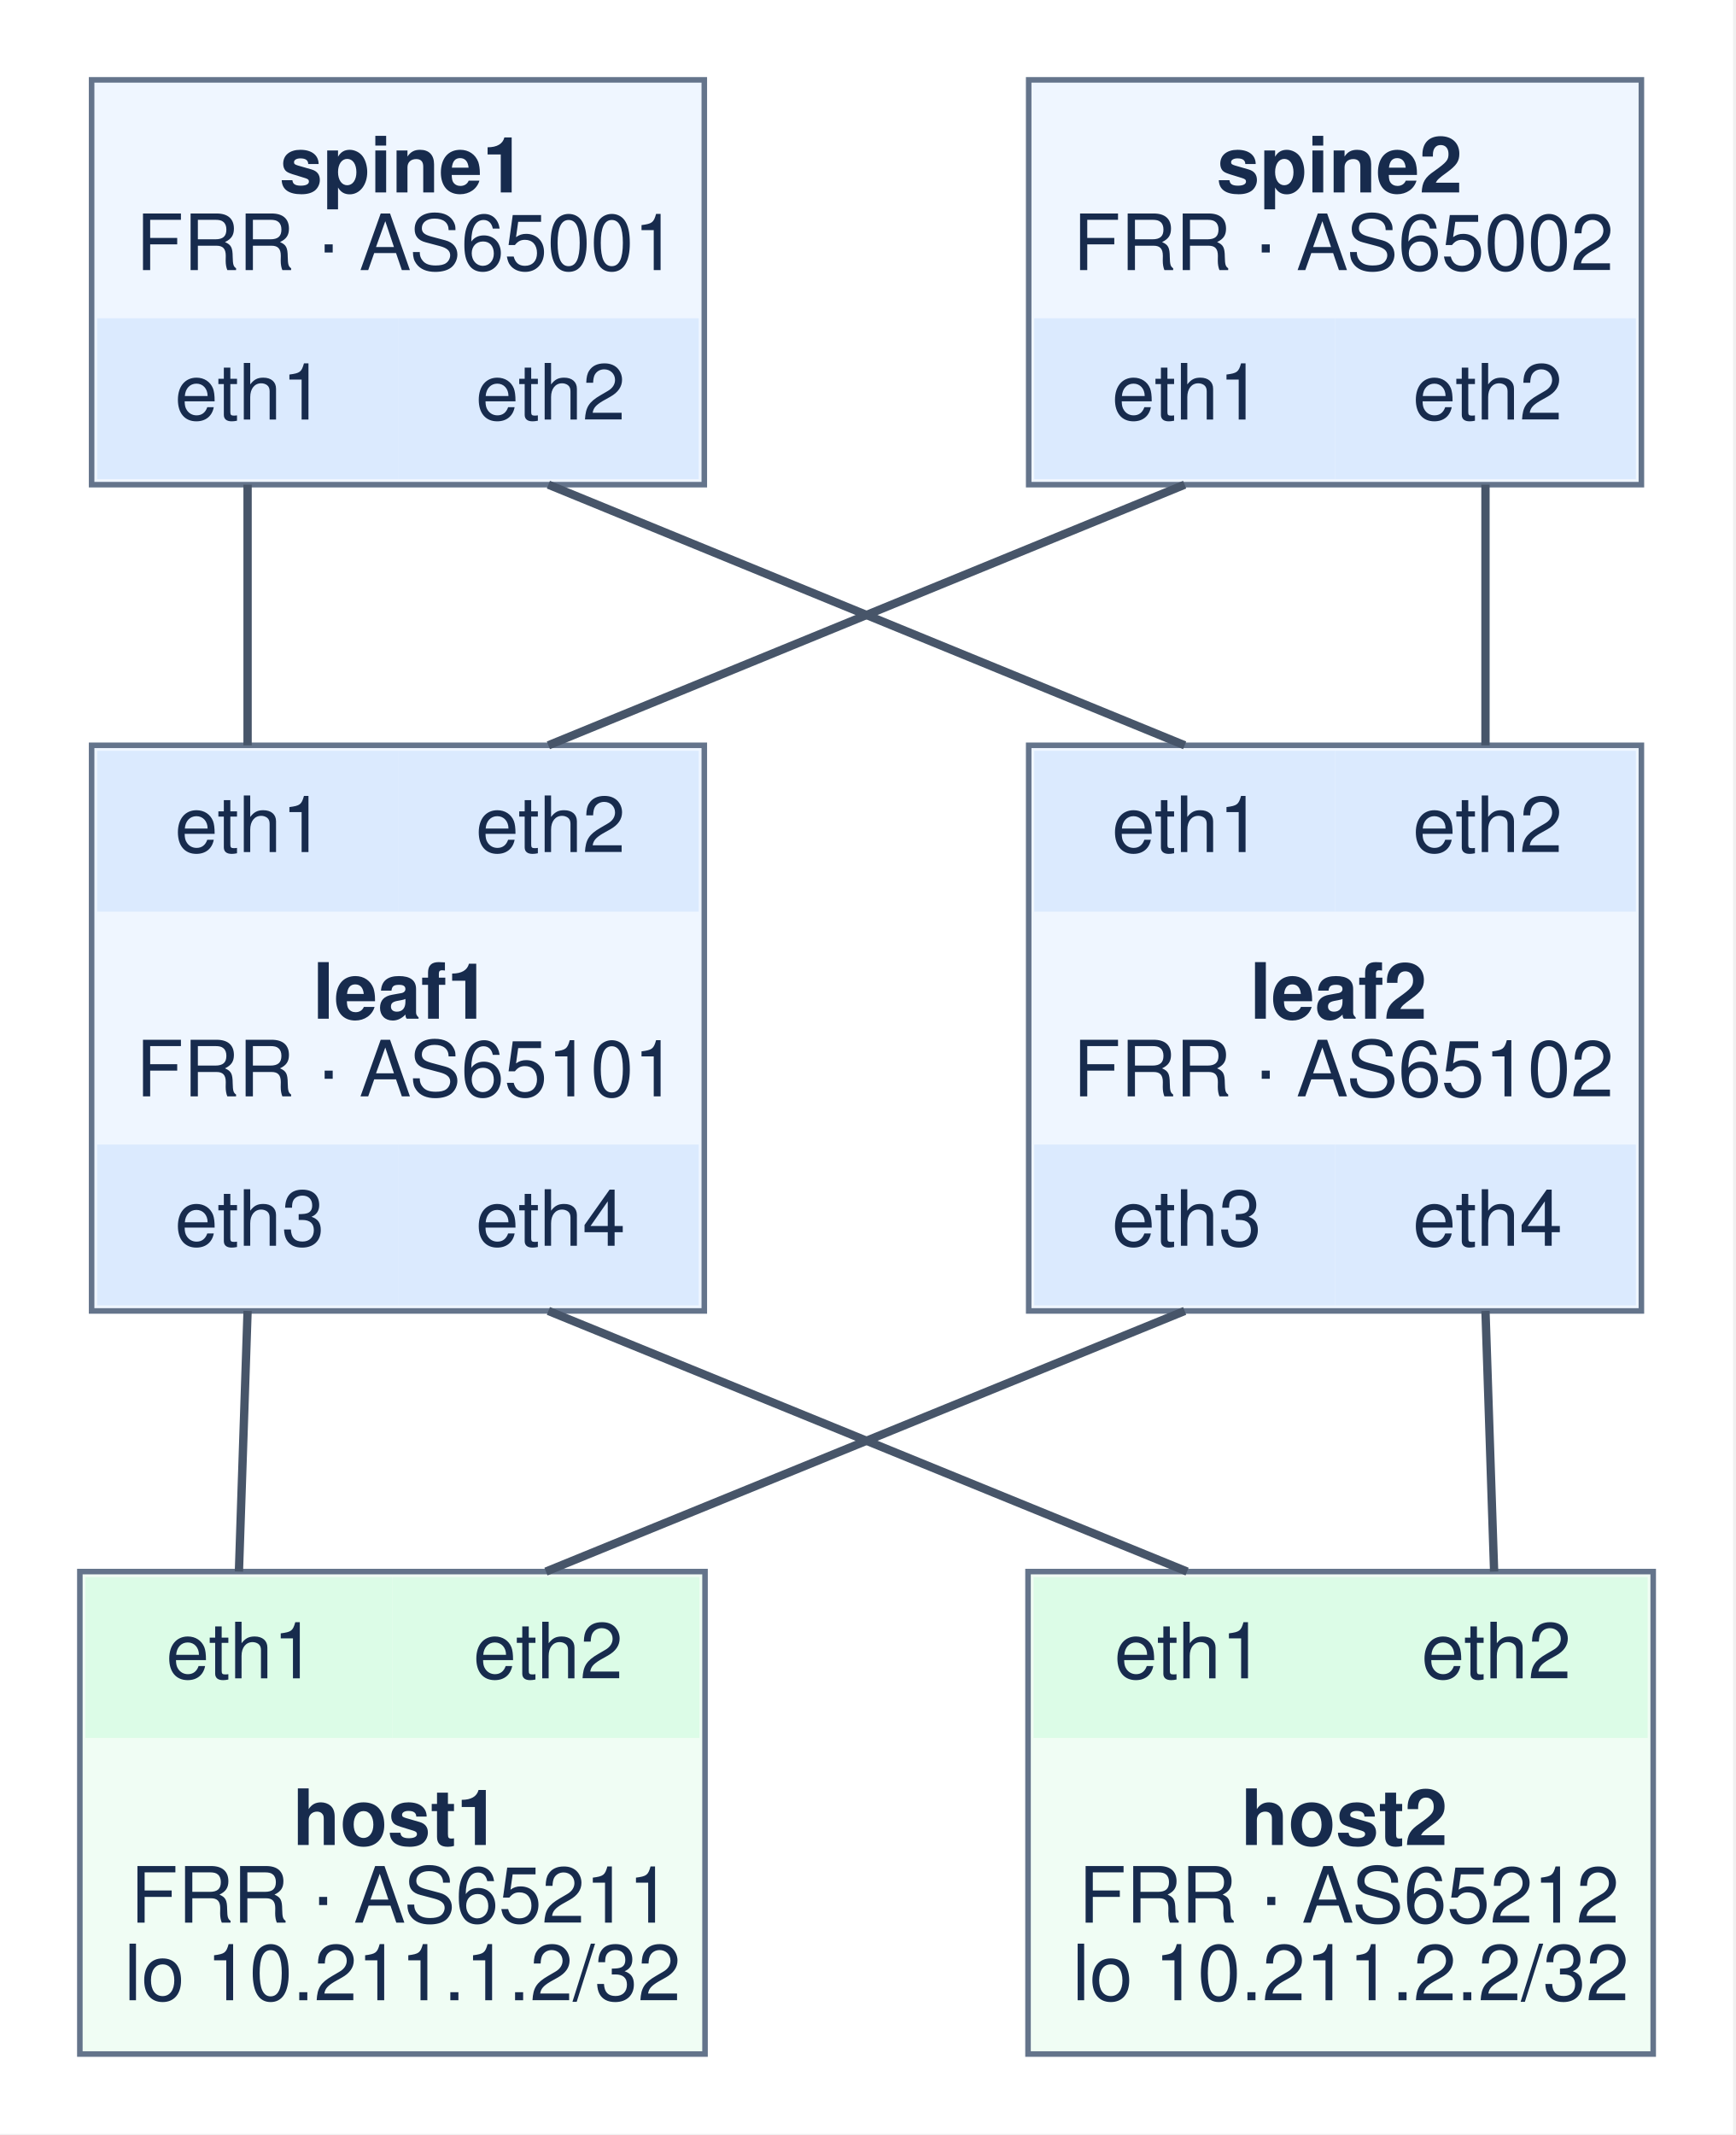
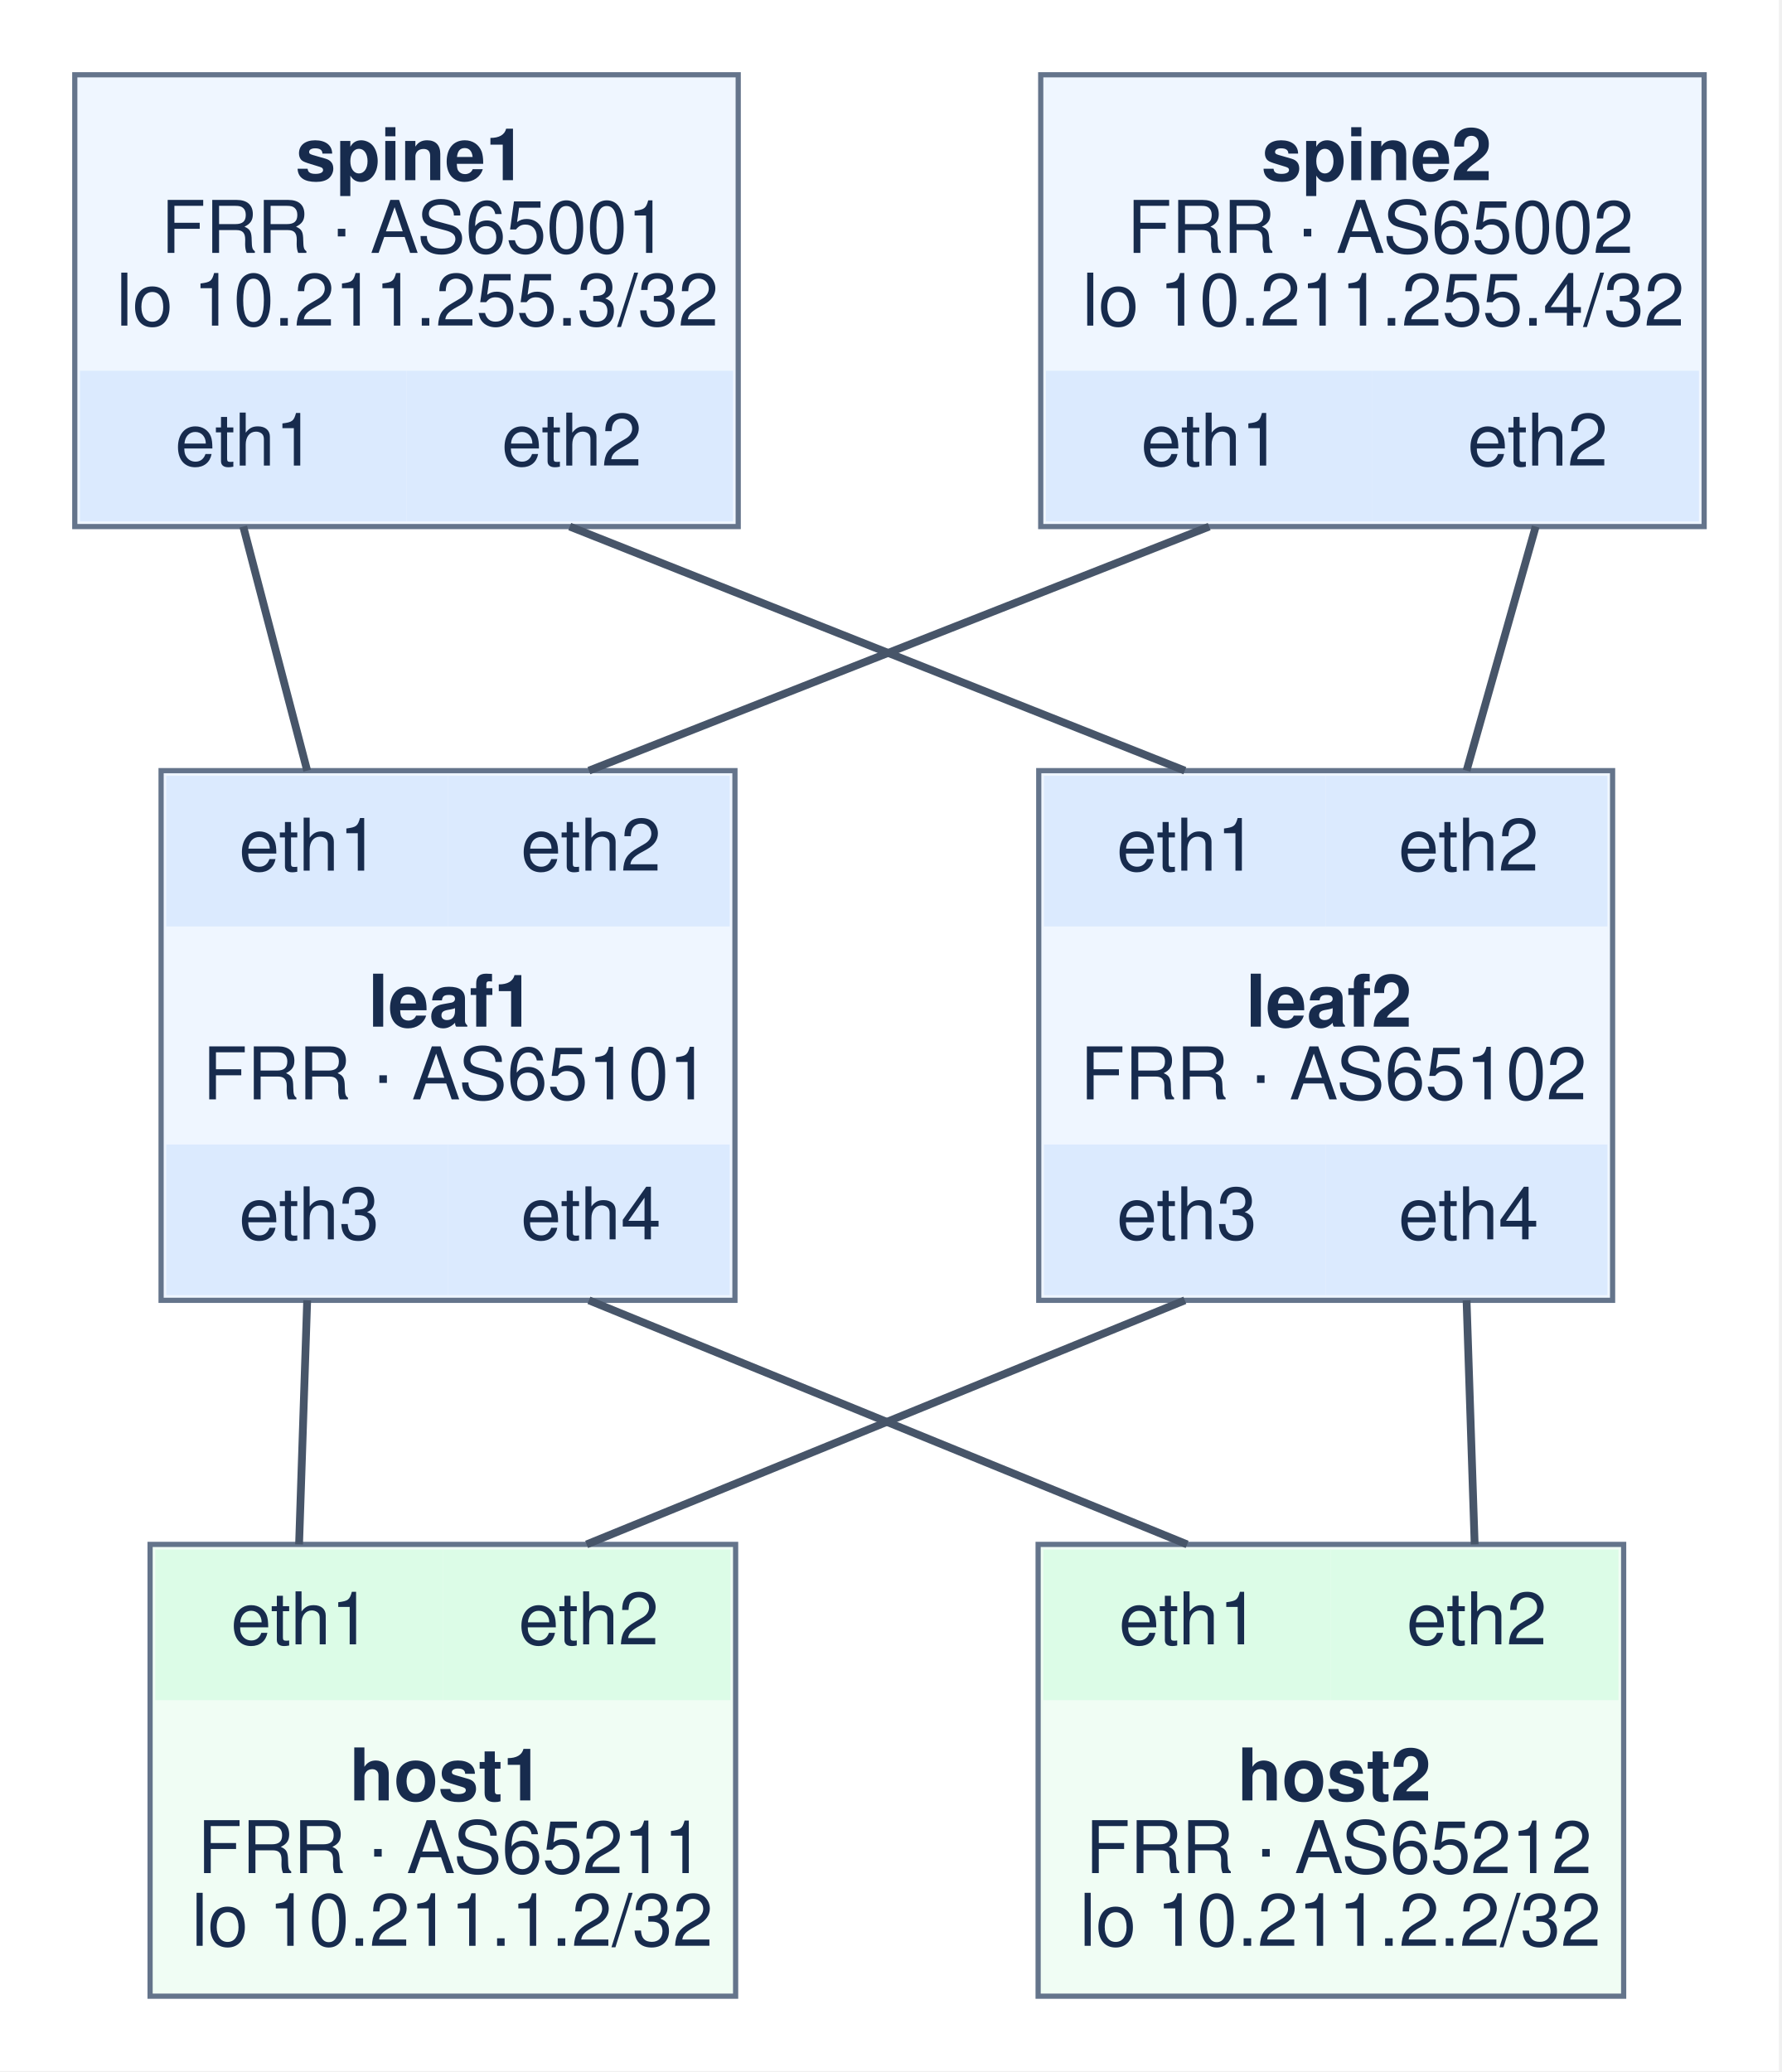
- <svg xmlns="http://www.w3.org/2000/svg" width="313pt" height="385pt" viewBox="0.00 0.00 313.00 385.00">
-   <g id="graph0" class="graph" transform="scale(1 1) rotate(0) translate(14.4 370.4)">
-     <polygon fill="#ffffff" stroke="none" points="-14.4,14.4 -14.4,-370.4 298.15,-370.4 298.15,14.4 -14.4,14.4" />
+ <svg xmlns="http://www.w3.org/2000/svg" width="343pt" height="399pt" viewBox="0.00 0.00 343.00 399.00">
+   <g id="graph0" class="graph" transform="scale(1 1) rotate(0) translate(14.4 384.4)">
+     <polygon fill="#ffffff" stroke="none" points="-14.4,14.4 -14.4,-384.4 328.15,-384.4 328.15,14.4 -14.4,14.4" />
    <g id="node1" class="node">
-       <polygon fill="#eff6ff" stroke="none" points="2.12,-283 2.12,-356 112.62,-356 112.62,-283 2.12,-283" />
-       <text xml:space="preserve" text-anchor="start" x="36" y="-335.7" font-family="Helvetica,sans-Serif" font-weight="bold" font-size="14.00" fill="#172b4d">spine1</text>
-       <text xml:space="preserve" text-anchor="start" x="10.12" y="-321.7" font-family="Helvetica,sans-Serif" font-size="14.00" fill="#172b4d">FRR · AS65001</text>
-       <polygon fill="#dbeafe" stroke="none" points="3.12,-284 3.12,-313 57.38,-313 57.38,-284 3.12,-284" />
-       <text xml:space="preserve" text-anchor="start" x="17.12" y="-294.75" font-family="Helvetica,sans-Serif" font-size="14.00" fill="#172b4d">eth1</text>
-       <polygon fill="#dbeafe" stroke="none" points="57.38,-284 57.38,-313 111.62,-313 111.62,-284 57.38,-284" />
-       <text xml:space="preserve" text-anchor="start" x="71.38" y="-294.75" font-family="Helvetica,sans-Serif" font-size="14.00" fill="#172b4d">eth2</text>
-       <polygon fill="none" stroke="#64748b" points="2.12,-283 2.12,-356 112.62,-356 112.62,-283 2.12,-283" />
+       <polygon fill="#eff6ff" stroke="none" points="0,-283 0,-370 127.75,-370 127.75,-283 0,-283" />
+       <text xml:space="preserve" text-anchor="start" x="42.5" y="-349.7" font-family="Helvetica,sans-Serif" font-weight="bold" font-size="14.00" fill="#172b4d">spine1</text>
+       <text xml:space="preserve" text-anchor="start" x="16.62" y="-335.7" font-family="Helvetica,sans-Serif" font-size="14.00" fill="#172b4d">FRR · AS65001</text>
+       <text xml:space="preserve" text-anchor="start" x="8" y="-321.7" font-family="Helvetica,sans-Serif" font-size="14.00" fill="#172b4d">lo 10.211.255.3/32</text>
+       <polygon fill="#dbeafe" stroke="none" points="1,-284 1,-313 63.88,-313 63.88,-284 1,-284" />
+       <text xml:space="preserve" text-anchor="start" x="19.31" y="-294.75" font-family="Helvetica,sans-Serif" font-size="14.00" fill="#172b4d">eth1</text>
+       <polygon fill="#dbeafe" stroke="none" points="63.88,-284 63.88,-313 126.75,-313 126.75,-284 63.88,-284" />
+       <text xml:space="preserve" text-anchor="start" x="82.19" y="-294.75" font-family="Helvetica,sans-Serif" font-size="14.00" fill="#172b4d">eth2</text>
+       <polygon fill="none" stroke="#64748b" points="0,-283 0,-370 127.75,-370 127.75,-283 0,-283" />
    </g>
    <g id="node3" class="node">
-       <polygon fill="#eff6ff" stroke="none" points="2.12,-134 2.12,-236 112.62,-236 112.62,-134 2.12,-134" />
-       <polygon fill="#dbeafe" stroke="none" points="3.12,-206 3.12,-235 57.38,-235 57.38,-206 3.12,-206" />
-       <text xml:space="preserve" text-anchor="start" x="17.12" y="-216.75" font-family="Helvetica,sans-Serif" font-size="14.00" fill="#172b4d">eth1</text>
-       <polygon fill="#dbeafe" stroke="none" points="57.38,-206 57.38,-235 111.62,-235 111.62,-206 57.38,-206" />
-       <text xml:space="preserve" text-anchor="start" x="71.38" y="-216.75" font-family="Helvetica,sans-Serif" font-size="14.00" fill="#172b4d">eth2</text>
-       <text xml:space="preserve" text-anchor="start" x="42" y="-186.7" font-family="Helvetica,sans-Serif" font-weight="bold" font-size="14.00" fill="#172b4d">leaf1</text>
-       <text xml:space="preserve" text-anchor="start" x="10.12" y="-172.7" font-family="Helvetica,sans-Serif" font-size="14.00" fill="#172b4d">FRR · AS65101</text>
-       <polygon fill="#dbeafe" stroke="none" points="3.12,-135 3.12,-164 57.38,-164 57.38,-135 3.12,-135" />
-       <text xml:space="preserve" text-anchor="start" x="17.12" y="-145.75" font-family="Helvetica,sans-Serif" font-size="14.00" fill="#172b4d">eth3</text>
-       <polygon fill="#dbeafe" stroke="none" points="57.38,-135 57.38,-164 111.62,-164 111.62,-135 57.38,-135" />
-       <text xml:space="preserve" text-anchor="start" x="71.38" y="-145.75" font-family="Helvetica,sans-Serif" font-size="14.00" fill="#172b4d">eth4</text>
-       <polygon fill="none" stroke="#64748b" points="2.12,-134 2.12,-236 112.62,-236 112.62,-134 2.12,-134" />
+       <polygon fill="#eff6ff" stroke="none" points="16.62,-134 16.62,-236 127.12,-236 127.12,-134 16.62,-134" />
+       <polygon fill="#dbeafe" stroke="none" points="17.62,-206 17.62,-235 71.88,-235 71.88,-206 17.62,-206" />
+       <text xml:space="preserve" text-anchor="start" x="31.62" y="-216.75" font-family="Helvetica,sans-Serif" font-size="14.00" fill="#172b4d">eth1</text>
+       <polygon fill="#dbeafe" stroke="none" points="71.88,-206 71.88,-235 126.12,-235 126.12,-206 71.88,-206" />
+       <text xml:space="preserve" text-anchor="start" x="85.88" y="-216.75" font-family="Helvetica,sans-Serif" font-size="14.00" fill="#172b4d">eth2</text>
+       <text xml:space="preserve" text-anchor="start" x="56.5" y="-186.7" font-family="Helvetica,sans-Serif" font-weight="bold" font-size="14.00" fill="#172b4d">leaf1</text>
+       <text xml:space="preserve" text-anchor="start" x="24.62" y="-172.7" font-family="Helvetica,sans-Serif" font-size="14.00" fill="#172b4d">FRR · AS65101</text>
+       <polygon fill="#dbeafe" stroke="none" points="17.62,-135 17.62,-164 71.88,-164 71.88,-135 17.62,-135" />
+       <text xml:space="preserve" text-anchor="start" x="31.62" y="-145.75" font-family="Helvetica,sans-Serif" font-size="14.00" fill="#172b4d">eth3</text>
+       <polygon fill="#dbeafe" stroke="none" points="71.88,-135 71.88,-164 126.12,-164 126.12,-135 71.88,-135" />
+       <text xml:space="preserve" text-anchor="start" x="85.88" y="-145.75" font-family="Helvetica,sans-Serif" font-size="14.00" fill="#172b4d">eth4</text>
+       <polygon fill="none" stroke="#64748b" points="16.62,-134 16.62,-236 127.12,-236 127.12,-134 16.62,-134" />
    </g>
    <g id="edge1" class="edge">
-       <path fill="none" stroke="#475569" stroke-width="1.5" d="M30.25,-283C30.25,-283 30.25,-236 30.25,-236" />
+       <path fill="none" stroke="#475569" stroke-width="1.5" d="M32.44,-283C32.44,-283 44.75,-236 44.75,-236" />
    </g>
    <g id="node4" class="node">
-       <polygon fill="#eff6ff" stroke="none" points="171.12,-134 171.12,-236 281.62,-236 281.62,-134 171.12,-134" />
-       <polygon fill="#dbeafe" stroke="none" points="172.12,-206 172.12,-235 226.38,-235 226.38,-206 172.12,-206" />
-       <text xml:space="preserve" text-anchor="start" x="186.12" y="-216.75" font-family="Helvetica,sans-Serif" font-size="14.00" fill="#172b4d">eth1</text>
-       <polygon fill="#dbeafe" stroke="none" points="226.38,-206 226.38,-235 280.62,-235 280.62,-206 226.38,-206" />
-       <text xml:space="preserve" text-anchor="start" x="240.38" y="-216.75" font-family="Helvetica,sans-Serif" font-size="14.00" fill="#172b4d">eth2</text>
-       <text xml:space="preserve" text-anchor="start" x="211" y="-186.7" font-family="Helvetica,sans-Serif" font-weight="bold" font-size="14.00" fill="#172b4d">leaf2</text>
-       <text xml:space="preserve" text-anchor="start" x="179.12" y="-172.7" font-family="Helvetica,sans-Serif" font-size="14.00" fill="#172b4d">FRR · AS65102</text>
-       <polygon fill="#dbeafe" stroke="none" points="172.12,-135 172.12,-164 226.38,-164 226.38,-135 172.12,-135" />
-       <text xml:space="preserve" text-anchor="start" x="186.12" y="-145.75" font-family="Helvetica,sans-Serif" font-size="14.00" fill="#172b4d">eth3</text>
-       <polygon fill="#dbeafe" stroke="none" points="226.38,-135 226.38,-164 280.62,-164 280.62,-135 226.38,-135" />
-       <text xml:space="preserve" text-anchor="start" x="240.38" y="-145.75" font-family="Helvetica,sans-Serif" font-size="14.00" fill="#172b4d">eth4</text>
-       <polygon fill="none" stroke="#64748b" points="171.12,-134 171.12,-236 281.62,-236 281.62,-134 171.12,-134" />
+       <polygon fill="#eff6ff" stroke="none" points="185.62,-134 185.62,-236 296.12,-236 296.12,-134 185.62,-134" />
+       <polygon fill="#dbeafe" stroke="none" points="186.62,-206 186.62,-235 240.88,-235 240.88,-206 186.62,-206" />
+       <text xml:space="preserve" text-anchor="start" x="200.62" y="-216.75" font-family="Helvetica,sans-Serif" font-size="14.00" fill="#172b4d">eth1</text>
+       <polygon fill="#dbeafe" stroke="none" points="240.88,-206 240.88,-235 295.12,-235 295.12,-206 240.88,-206" />
+       <text xml:space="preserve" text-anchor="start" x="254.88" y="-216.75" font-family="Helvetica,sans-Serif" font-size="14.00" fill="#172b4d">eth2</text>
+       <text xml:space="preserve" text-anchor="start" x="225.5" y="-186.7" font-family="Helvetica,sans-Serif" font-weight="bold" font-size="14.00" fill="#172b4d">leaf2</text>
+       <text xml:space="preserve" text-anchor="start" x="193.62" y="-172.7" font-family="Helvetica,sans-Serif" font-size="14.00" fill="#172b4d">FRR · AS65102</text>
+       <polygon fill="#dbeafe" stroke="none" points="186.62,-135 186.62,-164 240.88,-164 240.88,-135 186.62,-135" />
+       <text xml:space="preserve" text-anchor="start" x="200.62" y="-145.75" font-family="Helvetica,sans-Serif" font-size="14.00" fill="#172b4d">eth3</text>
+       <polygon fill="#dbeafe" stroke="none" points="240.88,-135 240.88,-164 295.12,-164 295.12,-135 240.88,-135" />
+       <text xml:space="preserve" text-anchor="start" x="254.88" y="-145.75" font-family="Helvetica,sans-Serif" font-size="14.00" fill="#172b4d">eth4</text>
+       <polygon fill="none" stroke="#64748b" points="185.62,-134 185.62,-236 296.12,-236 296.12,-134 185.62,-134" />
    </g>
    <g id="edge2" class="edge">
-       <path fill="none" stroke="#475569" stroke-width="1.5" d="M84.5,-283C84.5,-283 199.25,-236 199.25,-236" />
+       <path fill="none" stroke="#475569" stroke-width="1.5" d="M95.31,-283C95.31,-283 213.75,-236 213.75,-236" />
    </g>
    <g id="node2" class="node">
-       <polygon fill="#eff6ff" stroke="none" points="171.12,-283 171.12,-356 281.62,-356 281.62,-283 171.12,-283" />
-       <text xml:space="preserve" text-anchor="start" x="205" y="-335.7" font-family="Helvetica,sans-Serif" font-weight="bold" font-size="14.00" fill="#172b4d">spine2</text>
-       <text xml:space="preserve" text-anchor="start" x="179.12" y="-321.7" font-family="Helvetica,sans-Serif" font-size="14.00" fill="#172b4d">FRR · AS65002</text>
-       <polygon fill="#dbeafe" stroke="none" points="172.12,-284 172.12,-313 226.38,-313 226.38,-284 172.12,-284" />
-       <text xml:space="preserve" text-anchor="start" x="186.12" y="-294.75" font-family="Helvetica,sans-Serif" font-size="14.00" fill="#172b4d">eth1</text>
-       <polygon fill="#dbeafe" stroke="none" points="226.38,-284 226.38,-313 280.62,-313 280.62,-284 226.38,-284" />
-       <text xml:space="preserve" text-anchor="start" x="240.38" y="-294.75" font-family="Helvetica,sans-Serif" font-size="14.00" fill="#172b4d">eth2</text>
-       <polygon fill="none" stroke="#64748b" points="171.12,-283 171.12,-356 281.62,-356 281.62,-283 171.12,-283" />
+       <polygon fill="#eff6ff" stroke="none" points="186,-283 186,-370 313.75,-370 313.75,-283 186,-283" />
+       <text xml:space="preserve" text-anchor="start" x="228.5" y="-349.7" font-family="Helvetica,sans-Serif" font-weight="bold" font-size="14.00" fill="#172b4d">spine2</text>
+       <text xml:space="preserve" text-anchor="start" x="202.62" y="-335.7" font-family="Helvetica,sans-Serif" font-size="14.00" fill="#172b4d">FRR · AS65002</text>
+       <text xml:space="preserve" text-anchor="start" x="194" y="-321.7" font-family="Helvetica,sans-Serif" font-size="14.00" fill="#172b4d">lo 10.211.255.4/32</text>
+       <polygon fill="#dbeafe" stroke="none" points="187,-284 187,-313 249.88,-313 249.88,-284 187,-284" />
+       <text xml:space="preserve" text-anchor="start" x="205.31" y="-294.75" font-family="Helvetica,sans-Serif" font-size="14.00" fill="#172b4d">eth1</text>
+       <polygon fill="#dbeafe" stroke="none" points="249.88,-284 249.88,-313 312.75,-313 312.75,-284 249.88,-284" />
+       <text xml:space="preserve" text-anchor="start" x="268.19" y="-294.75" font-family="Helvetica,sans-Serif" font-size="14.00" fill="#172b4d">eth2</text>
+       <polygon fill="none" stroke="#64748b" points="186,-283 186,-370 313.75,-370 313.75,-283 186,-283" />
    </g>
    <g id="edge3" class="edge">
-       <path fill="none" stroke="#475569" stroke-width="1.5" d="M199.25,-283C199.25,-283 84.5,-236 84.5,-236" />
+       <path fill="none" stroke="#475569" stroke-width="1.5" d="M218.44,-283C218.44,-283 99,-236 99,-236" />
    </g>
    <g id="edge4" class="edge">
-       <path fill="none" stroke="#475569" stroke-width="1.5" d="M253.5,-283C253.5,-283 253.5,-236 253.5,-236" />
+       <path fill="none" stroke="#475569" stroke-width="1.5" d="M281.31,-283C281.31,-283 268,-236 268,-236" />
    </g>
    <g id="node5" class="node">
-       <polygon fill="#f0fdf4" stroke="none" points="0,0 0,-87 112.75,-87 112.75,0 0,0" />
-       <polygon fill="#dcfce7" stroke="none" points="1,-57 1,-86 56.38,-86 56.38,-57 1,-57" />
-       <text xml:space="preserve" text-anchor="start" x="15.56" y="-67.75" font-family="Helvetica,sans-Serif" font-size="14.00" fill="#172b4d">eth1</text>
-       <polygon fill="#dcfce7" stroke="none" points="56.38,-57 56.38,-86 111.75,-86 111.75,-57 56.38,-57" />
-       <text xml:space="preserve" text-anchor="start" x="70.94" y="-67.75" font-family="Helvetica,sans-Serif" font-size="14.00" fill="#172b4d">eth2</text>
-       <text xml:space="preserve" text-anchor="start" x="38.38" y="-37.7" font-family="Helvetica,sans-Serif" font-weight="bold" font-size="14.00" fill="#172b4d">host1</text>
-       <text xml:space="preserve" text-anchor="start" x="9.12" y="-23.7" font-family="Helvetica,sans-Serif" font-size="14.00" fill="#172b4d">FRR · AS65211</text>
-       <text xml:space="preserve" text-anchor="start" x="8" y="-9.7" font-family="Helvetica,sans-Serif" font-size="14.00" fill="#172b4d">lo 10.211.1.2/32</text>
-       <polygon fill="none" stroke="#64748b" points="0,0 0,-87 112.75,-87 112.75,0 0,0" />
+       <polygon fill="#f0fdf4" stroke="none" points="14.5,0 14.5,-87 127.25,-87 127.25,0 14.5,0" />
+       <polygon fill="#dcfce7" stroke="none" points="15.5,-57 15.5,-86 70.88,-86 70.88,-57 15.5,-57" />
+       <text xml:space="preserve" text-anchor="start" x="30.06" y="-67.75" font-family="Helvetica,sans-Serif" font-size="14.00" fill="#172b4d">eth1</text>
+       <polygon fill="#dcfce7" stroke="none" points="70.88,-57 70.88,-86 126.25,-86 126.25,-57 70.88,-57" />
+       <text xml:space="preserve" text-anchor="start" x="85.44" y="-67.75" font-family="Helvetica,sans-Serif" font-size="14.00" fill="#172b4d">eth2</text>
+       <text xml:space="preserve" text-anchor="start" x="52.88" y="-37.7" font-family="Helvetica,sans-Serif" font-weight="bold" font-size="14.00" fill="#172b4d">host1</text>
+       <text xml:space="preserve" text-anchor="start" x="23.62" y="-23.7" font-family="Helvetica,sans-Serif" font-size="14.00" fill="#172b4d">FRR · AS65211</text>
+       <text xml:space="preserve" text-anchor="start" x="22.5" y="-9.7" font-family="Helvetica,sans-Serif" font-size="14.00" fill="#172b4d">lo 10.211.1.2/32</text>
+       <polygon fill="none" stroke="#64748b" points="14.5,0 14.5,-87 127.25,-87 127.25,0 14.5,0" />
    </g>
    <g id="edge5" class="edge">
-       <path fill="none" stroke="#475569" stroke-width="1.5" d="M30.25,-134C30.25,-134 28.69,-87 28.69,-87" />
+       <path fill="none" stroke="#475569" stroke-width="1.5" d="M44.75,-134C44.75,-134 43.19,-87 43.19,-87" />
    </g>
    <g id="node6" class="node">
-       <polygon fill="#f0fdf4" stroke="none" points="171,0 171,-87 283.75,-87 283.75,0 171,0" />
-       <polygon fill="#dcfce7" stroke="none" points="172,-57 172,-86 227.38,-86 227.38,-57 172,-57" />
-       <text xml:space="preserve" text-anchor="start" x="186.56" y="-67.75" font-family="Helvetica,sans-Serif" font-size="14.00" fill="#172b4d">eth1</text>
-       <polygon fill="#dcfce7" stroke="none" points="227.38,-57 227.38,-86 282.75,-86 282.75,-57 227.38,-57" />
-       <text xml:space="preserve" text-anchor="start" x="241.94" y="-67.75" font-family="Helvetica,sans-Serif" font-size="14.00" fill="#172b4d">eth2</text>
-       <text xml:space="preserve" text-anchor="start" x="209.38" y="-37.7" font-family="Helvetica,sans-Serif" font-weight="bold" font-size="14.00" fill="#172b4d">host2</text>
-       <text xml:space="preserve" text-anchor="start" x="180.12" y="-23.7" font-family="Helvetica,sans-Serif" font-size="14.00" fill="#172b4d">FRR · AS65212</text>
-       <text xml:space="preserve" text-anchor="start" x="179" y="-9.7" font-family="Helvetica,sans-Serif" font-size="14.00" fill="#172b4d">lo 10.211.2.2/32</text>
-       <polygon fill="none" stroke="#64748b" points="171,0 171,-87 283.75,-87 283.75,0 171,0" />
+       <polygon fill="#f0fdf4" stroke="none" points="185.5,0 185.5,-87 298.25,-87 298.25,0 185.5,0" />
+       <polygon fill="#dcfce7" stroke="none" points="186.5,-57 186.5,-86 241.88,-86 241.88,-57 186.5,-57" />
+       <text xml:space="preserve" text-anchor="start" x="201.06" y="-67.75" font-family="Helvetica,sans-Serif" font-size="14.00" fill="#172b4d">eth1</text>
+       <polygon fill="#dcfce7" stroke="none" points="241.88,-57 241.88,-86 297.25,-86 297.25,-57 241.88,-57" />
+       <text xml:space="preserve" text-anchor="start" x="256.44" y="-67.75" font-family="Helvetica,sans-Serif" font-size="14.00" fill="#172b4d">eth2</text>
+       <text xml:space="preserve" text-anchor="start" x="223.88" y="-37.7" font-family="Helvetica,sans-Serif" font-weight="bold" font-size="14.00" fill="#172b4d">host2</text>
+       <text xml:space="preserve" text-anchor="start" x="194.62" y="-23.7" font-family="Helvetica,sans-Serif" font-size="14.00" fill="#172b4d">FRR · AS65212</text>
+       <text xml:space="preserve" text-anchor="start" x="193.5" y="-9.7" font-family="Helvetica,sans-Serif" font-size="14.00" fill="#172b4d">lo 10.211.2.2/32</text>
+       <polygon fill="none" stroke="#64748b" points="185.5,0 185.5,-87 298.25,-87 298.25,0 185.5,0" />
    </g>
    <g id="edge6" class="edge">
-       <path fill="none" stroke="#475569" stroke-width="1.5" d="M84.5,-134C84.5,-134 199.69,-87 199.69,-87" />
+       <path fill="none" stroke="#475569" stroke-width="1.5" d="M99,-134C99,-134 214.19,-87 214.19,-87" />
    </g>
    <g id="edge7" class="edge">
-       <path fill="none" stroke="#475569" stroke-width="1.5" d="M199.25,-134C199.25,-134 84.06,-87 84.06,-87" />
+       <path fill="none" stroke="#475569" stroke-width="1.5" d="M213.75,-134C213.75,-134 98.56,-87 98.56,-87" />
    </g>
    <g id="edge8" class="edge">
-       <path fill="none" stroke="#475569" stroke-width="1.5" d="M253.5,-134C253.5,-134 255.06,-87 255.06,-87" />
+       <path fill="none" stroke="#475569" stroke-width="1.5" d="M268,-134C268,-134 269.56,-87 269.56,-87" />
    </g>
  </g>
</svg>
